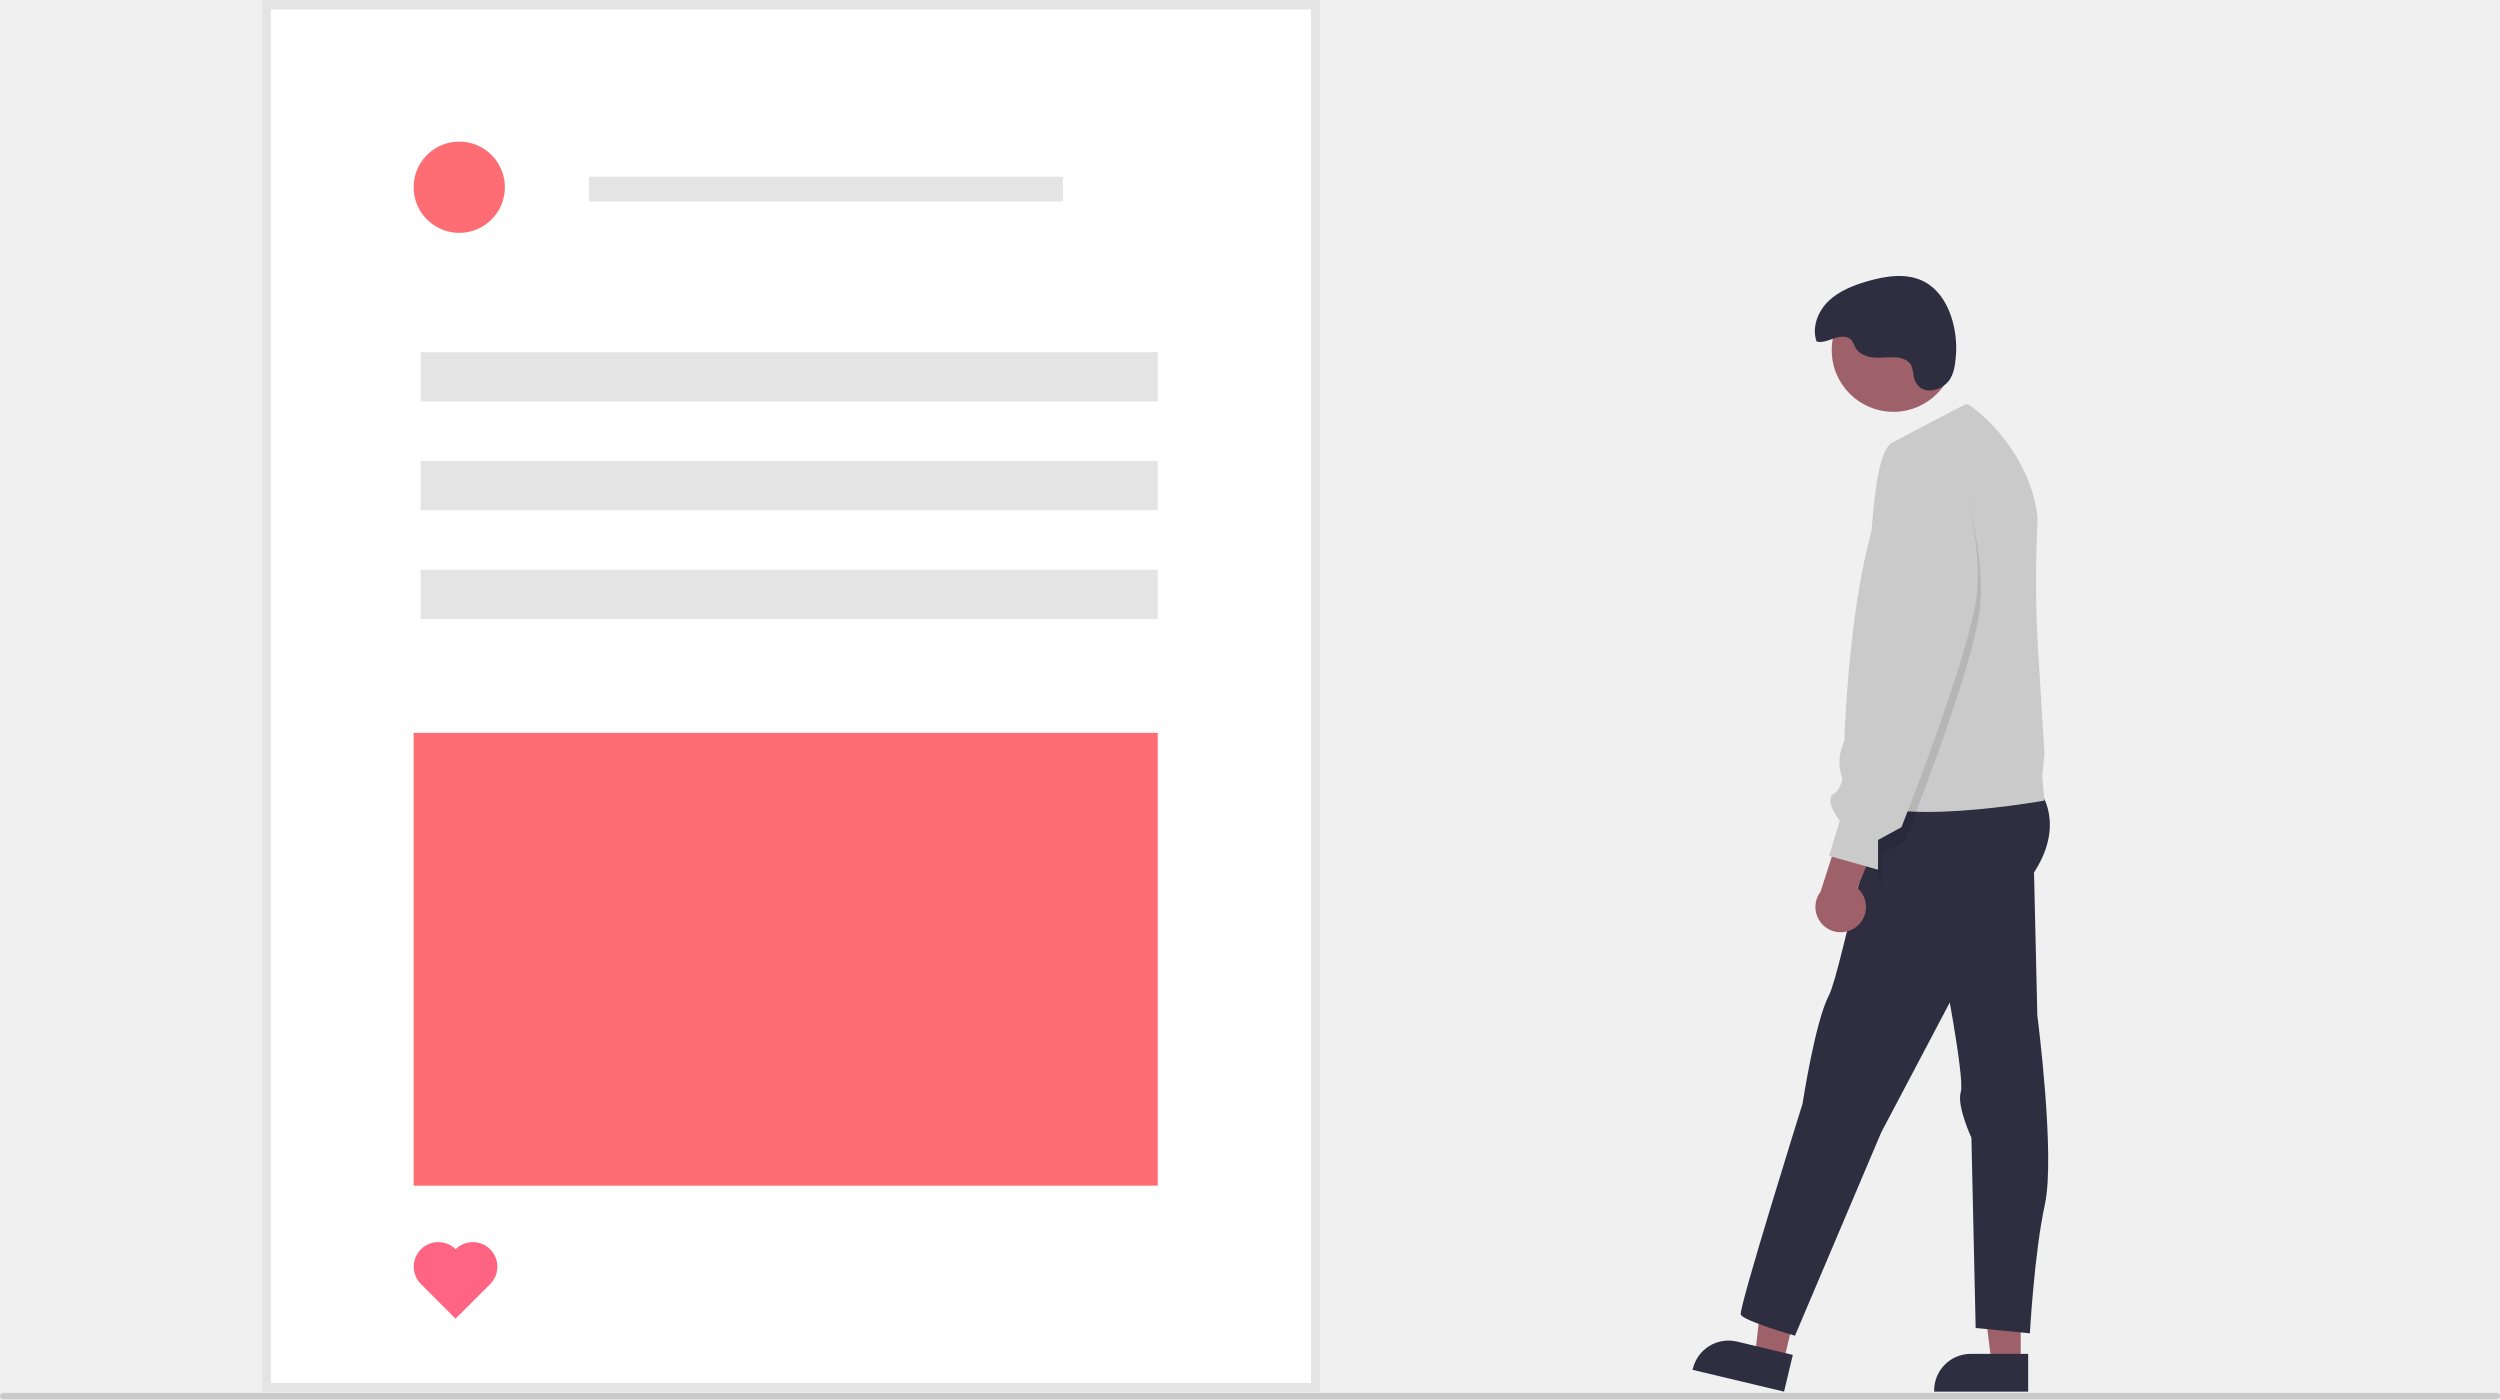
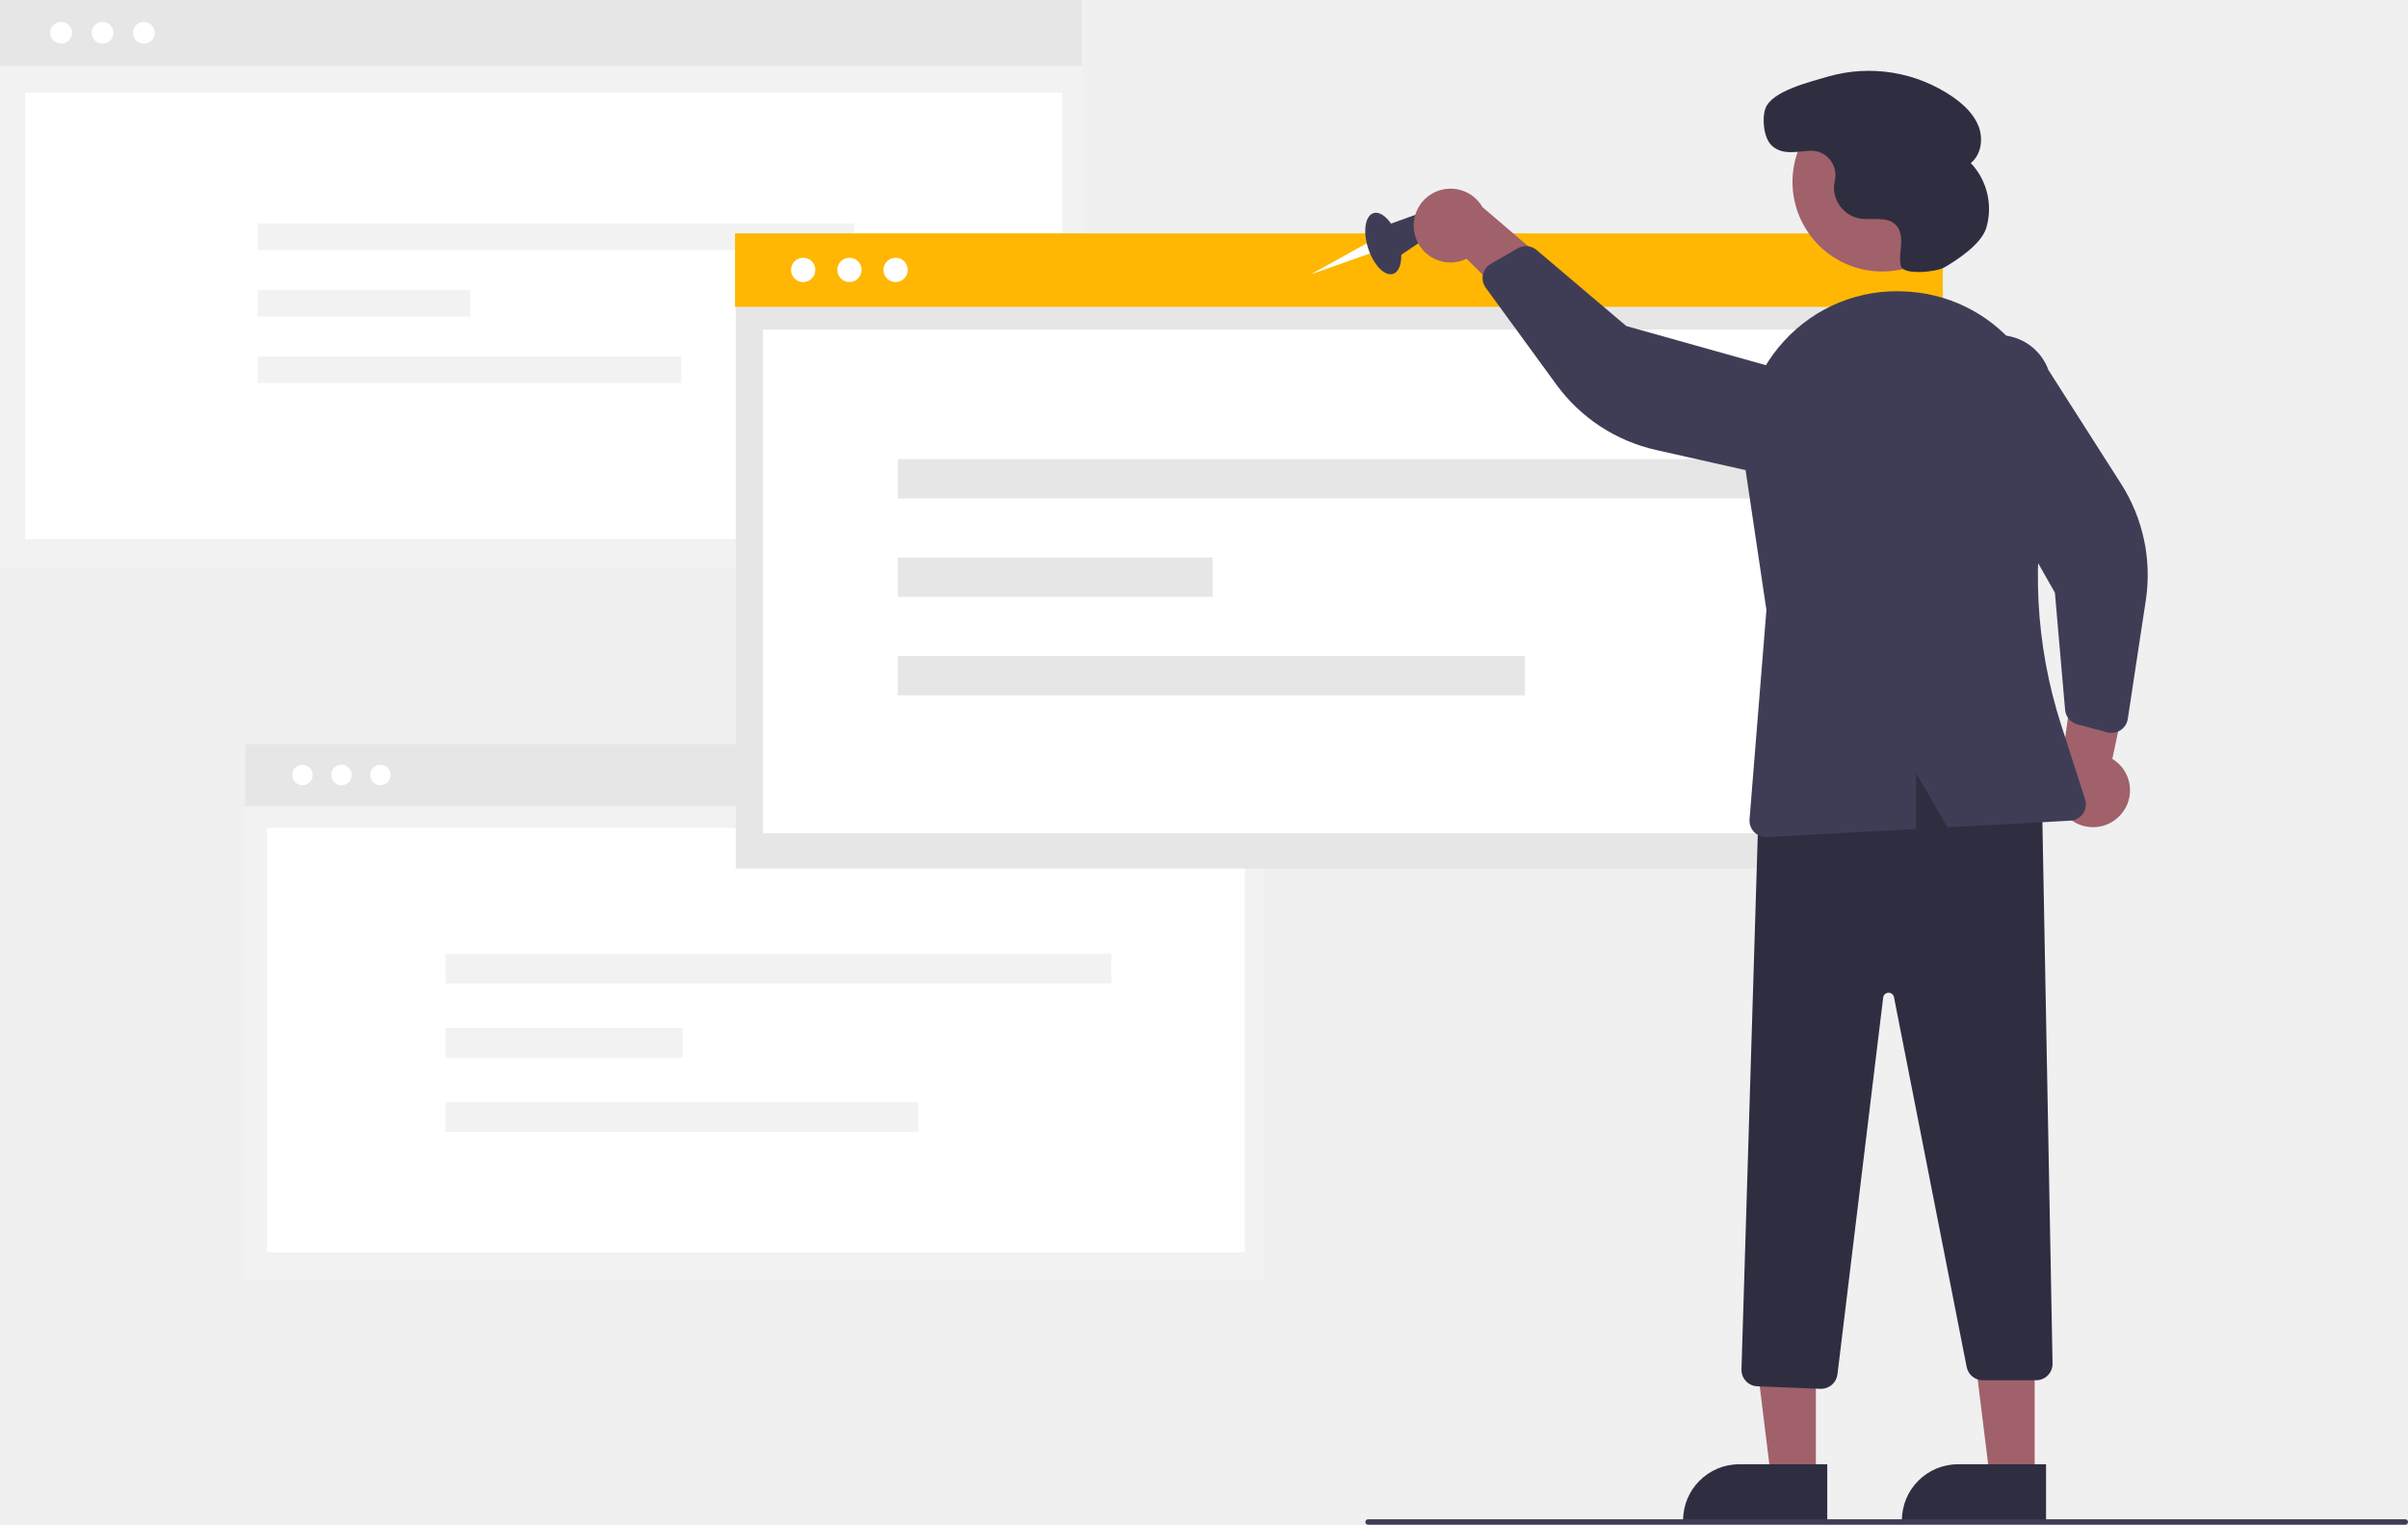
- <svg xmlns="http://www.w3.org/2000/svg" data-name="Layer 1" width="770" height="431" viewBox="0 0 770 431">
-   <polygon points="622.385 419.921 613.405 419.92 609.133 385.282 622.387 385.282 622.385 419.921" fill="#9e616a" />
-   <path d="M839.675,663.126l-28.956-.001v-.366a11.271,11.271,0,0,1,11.271-11.27h.001l17.686.001Z" transform="translate(-215 -234.5)" fill="#2f2e41" />
-   <polygon points="549.281 419.627 540.546 417.543 544.427 382.858 557.319 385.934 549.281 419.627" fill="#9e616a" />
-   <path d="M764.489,663.126l-28.166-6.719.085-.356a11.271,11.271,0,0,1,13.578-8.348l.001 0,17.203,4.104Z" transform="translate(-215 -234.5)" fill="#2f2e41" />
-   <circle cx="583.166" cy="107.852" r="18.994" fill="#9e616a" />
-   <path d="M843.027,477.815s8.842,10.48-2.292,26.527-21.421,31.767-21.421,31.767l-24.889,47.159L767.851,645.899s-16.047-4.585-16.702-6.55,19.041-64.925,19.041-64.925,3.827-25.106,8.085-33.293,14.938-70.756,25.09-71.411S843.027,477.815,843.027,477.815Z" transform="translate(-215 -234.5)" fill="#2f2e41" />
-   <path d="M841.322,496.482l1.176,50.761s5.599,43.158,2.325,58.223-4.617,39.697-4.617,39.697l-16.702-1.637-1.31-58.621s-4.585-9.825-3.275-14.082-5.567-39.299-5.567-39.299Z" transform="translate(-215 -234.5)" fill="#2f2e41" />
-   <path d="M785.911,479.453c9.824,10.477,58.752,1.634,58.752,1.634l-.652-7.532.684-6.873-1.964-32.096a362.021,362.021,0,0,1-.204-38.63,20.655,20.655,0,0,0-.254-4.212c-3.376-20.536-20.731-33.119-21.65-32.808-.462.152-5.384,2.717-10.521,5.416-5.897,3.098-12.073,6.372-12.073,6.372-7.861,2.952-6.55,50.111-9.172,54.368s0,18.99,0,18.99l-2.945,14.081S776.086,468.976,785.911,479.453Z" transform="translate(-215 -234.5)" fill="#cacaca" />
-   <path d="M817.651,375.487s9.17,27.509,7.205,46.176-23.252,72.048-23.252,72.048l-7.205,3.93v9.17l-5.067-13.726,13.936-29.138S785.884,363.37,817.651,375.487Z" transform="translate(-215 -234.5)" opacity="0.1" style="isolation:isolate" />
-   <path d="M804.42,350.432a12.776,12.776,0,0,0-.768-3.453c-.834-1.569-2.749-2.226-4.519-2.38-2.26-.197-4.537.195-6.8.04s-4.681-1.017-5.807-2.986a13.698,13.698,0,0,0-1.267-2.391c-1.241-1.417-3.501-1.197-5.284-.59s-3.642,1.494-5.464,1.019c-1.532-4.287.354-9.232,3.618-12.407s7.665-4.883,12.036-6.156c5.765-1.679,12.254-2.672,17.555.15,7.687,4.091,10.399,14.92,9.69,22.991-.268,3.051-.707,6.506-3.173,8.566C810.622,355.853,805.511,355.594,804.42,350.432Z" transform="translate(-215 -234.5)" fill="#2f2e41" />
-   <path d="M786.837,519.888a7.739,7.739,0,0,0,.249-11.865l10.307-25.499-14.011,2.823-7.64,23.782a7.781,7.781,0,0,0,11.094,10.759Z" transform="translate(-215 -234.5)" fill="#9e616a" />
-   <path d="M816.693,371.053s9.17,27.509,7.205,46.176-23.252,72.048-23.252,72.048l-7.205,3.93v9.17l-15.065-4.257,3.275-10.807s-5.24-6.55-1.637-8.515,2.947-12.772,2.947-12.772S784.927,358.936,816.693,371.053Z" transform="translate(-215 -234.5)" fill="#cacaca" />
-   <path d="M621.684,663.35H295.537V234.5H621.684Z" transform="translate(-215 -234.5)" fill="#fff" />
-   <path d="M621.684,663.35H295.537V234.5H621.684ZM298.441,660.446H618.781V237.403H298.441Z" transform="translate(-215 -234.5)" fill="#e4e4e4" />
-   <rect x="129.557" y="108.479" width="227.027" height="15.135" fill="#e4e4e4" />
-   <rect x="181.449" y="54.425" width="145.946" height="7.568" fill="#e4e4e4" />
-   <rect x="129.557" y="141.992" width="227.027" height="15.135" fill="#e4e4e4" />
-   <rect x="129.557" y="175.506" width="227.027" height="15.135" fill="#e4e4e4" />
-   <circle cx="141.449" cy="57.668" r="14.054" fill="#fe6d74" />
-   <rect x="127.394" y="225.722" width="229.19" height="139.46" fill="#fe6d74" />
-   <path d="M355.318,619.25a7.568,7.568,0,0,0-10.713,10.692l10.692,10.713,10.713-10.692a7.568,7.568,0,0,0-10.692-10.713Z" transform="translate(-215 -234.5)" fill="#ff6582" />
-   <path d="M984,665.5H216a1,1,0,0,1,0-2H984a1,1,0,0,1,0,2Z" transform="translate(-215 -234.5)" fill="#cacaca" />
+ <svg xmlns="http://www.w3.org/2000/svg" data-name="Layer 1" width="884.549" height="560" viewBox="0 0 884.549 560">
+   <rect id="e95f2213-9bcc-4eb0-8355-05af38a3eafb" data-name="Rectangle 246" x="0.243" y="0.323" width="397.426" height="208.677" fill="#f2f2f2" />
+   <rect id="b36aff44-79c8-4945-b2be-fafe94103ec8" data-name="Rectangle 264" width="397.426" height="24.191" fill="#e6e6e6" />
+   <rect id="e8d246b5-3278-4a22-b53c-870d78135d7d" data-name="Rectangle 247" x="9.23" y="34" width="381" height="164" fill="#fff" />
+   <circle id="af47f094-7758-4c77-9c4d-96df8007094d" data-name="Ellipse 194" cx="37.661" cy="12.034" r="4.002" fill="#fff" />
+   <circle id="a9e4940e-a814-4d65-8cf9-dbeaebbe294d" data-name="Ellipse 195" cx="52.851" cy="12.034" r="4.002" fill="#fff" />
+   <circle id="a19a9b15-8247-4a07-9472-be354b993276" data-name="Ellipse 246" cx="22.431" cy="12.034" r="4.002" fill="#fff" />
+   <g id="e40d22fe-578f-4c94-aa61-62d9a8853a42" data-name="Group 31">
+     <rect id="fc650e0a-90d3-4f46-9c22-349406f6a431" data-name="Rectangle 250" x="94.666" y="82.06" width="219.087" height="9.764" fill="#f2f2f2" />
+     <rect id="a9c22b9d-d16d-4876-9a73-2e204591d63b" data-name="Rectangle 251" x="94.666" y="106.47" width="78.115" height="9.764" fill="#f2f2f2" />
+     <rect id="a9cac377-a398-4b66-a887-af8e1ff2458e" data-name="Rectangle 252" x="94.666" y="130.881" width="155.62" height="9.764" fill="#f2f2f2" />
+   </g>
+   <rect id="ae236caa-6983-426a-9b06-907acb2b0100" data-name="Rectangle 246" x="90.228" y="273.622" width="374.002" height="196.378" fill="#f2f2f2" />
+   <rect id="a3b9e66a-d826-4708-839f-4ee527686343" data-name="Rectangle 264" x="90" y="273.318" width="374.002" height="22.766" fill="#e6e6e6" />
+   <rect id="aab7f417-816b-4c9c-990d-381bde365131" data-name="Rectangle 247" x="98.115" y="304" width="359.116" height="156" fill="#fff" />
+   <circle id="f8f639d0-e29b-4d5a-b588-284205311750" data-name="Ellipse 194" cx="125.441" cy="284.643" r="3.766" fill="#fff" />
+   <circle id="b51d82ba-e700-447e-8693-718cbf9a6186" data-name="Ellipse 195" cx="139.736" cy="284.643" r="3.766" fill="#fff" />
+   <circle id="adf412b1-46d6-41c6-a8e7-cb0dafcb21cb" data-name="Ellipse 246" cx="111.109" cy="284.643" r="3.766" fill="#fff" />
+   <rect id="bb724a05-1311-47ea-a197-dba61202444a" data-name="Rectangle 246" x="270.271" y="86.062" width="443.631" height="232.938" fill="#e6e6e6" />
+   <rect id="b7251c64-c1f0-4c9d-92b0-874b7a83a8e9" data-name="Rectangle 264" x="270" y="85.702" width="443.631" height="27.004" fill="#ffb703" />
+   <rect id="ab817a57-2f27-4757-8aa6-60cd0ec7b964" data-name="Rectangle 247" x="280.23" y="121" width="423" height="185" fill="#fff" />
+   <circle id="a7798ced-ee1a-4794-8024-1e89386a0136" data-name="Ellipse 194" cx="312.039" cy="99.135" r="4.467" fill="#fff" />
+   <circle id="a86efddc-376d-49bc-bb2f-084d39c183b3" data-name="Ellipse 195" cx="328.995" cy="99.135" r="4.467" fill="#fff" />
+   <circle id="be9ec433-53e3-4401-a112-00f5748904d3" data-name="Ellipse 246" cx="295.039" cy="99.135" r="4.467" fill="#fff" />
+   <g id="e9ebe1f0-a35b-432b-8b90-74480dfb3bf9" data-name="Group 31">
+     <rect id="f96caaa1-6c15-4961-b53f-9d0c3661d201" data-name="Rectangle 250" x="329.785" y="168.636" width="324.331" height="14.455" fill="#e6e6e6" />
+     <rect id="b84ba293-ba99-4f02-8939-e0d4d3784a38" data-name="Rectangle 251" x="329.785" y="204.773" width="115.639" height="14.455" fill="#e6e6e6" />
+     <rect id="b3127a43-0306-472e-b694-e809c29e74cb" data-name="Rectangle 252" x="329.785" y="240.91" width="230.375" height="14.455" fill="#e6e6e6" />
+   </g>
+   <g id="b98a0618-17e9-4407-b210-398d3f3d6a2f" data-name="Group 31">
+     <rect id="f815513a-42d1-48f0-8051-0e3f5098eb8b" data-name="Rectangle 250" x="163.672" y="350.301" width="244.559" height="10.9" fill="#f2f2f2" />
+     <rect id="fd32ddd7-816d-43c9-8317-e96306581af5" data-name="Rectangle 251" x="163.672" y="377.55" width="87.196" height="10.9" fill="#f2f2f2" />
+     <rect id="eae90b12-7883-428a-9e47-6f1258f1f191" data-name="Rectangle 252" x="163.672" y="404.799" width="173.712" height="10.9" fill="#f2f2f2" />
+   </g>
+   <polygon points="502.342 89.215 481.491 100.766 503.728 92.924 502.342 89.215" fill="#fff" />
+   <ellipse cx="665.845" cy="259.435" rx="5.817" ry="11.72" transform="translate(-205.3023 48.38338) rotate(-17.99425)" fill="#3f3d56" />
+   <polygon points="509.46 82.667 523.29 77.675 526.23 85.817 512.845 94.858 509.46 82.667" fill="#3f3d56" />
+   <path d="M677.572,256.664a13.47,13.47,0,0,0,18.883,8.369l34.02,33.675L735.352,274.316l-33.054-28.239a13.543,13.543,0,0,0-24.726,10.587Z" transform="translate(-157.7254 -170)" fill="#a0616a" />
+   <path d="M936.828,469.128a13.47,13.47,0,0,0-3.165-20.411l9.946-46.824-23.158,9.08-5.895,43.072a13.543,13.543,0,0,0,22.271,15.082Z" transform="translate(-157.7254 -170)" fill="#a0616a" />
+   <polygon points="667.031 543.156 650.608 543.156 642.795 479.811 667.033 479.812 667.031 543.156" fill="#a0616a" />
+   <path d="M828.944,729.076l-52.953-.002v-.67A20.61,20.61,0,0,1,796.602,707.793h.001l32.342.001Z" transform="translate(-157.7254 -170)" fill="#2f2e41" />
+   <polygon points="747.403 543.156 730.981 543.156 723.168 479.811 747.406 479.812 747.403 543.156" fill="#a0616a" />
+   <path d="M909.317,729.076l-52.953-.002v-.67a20.61,20.61,0,0,1,20.611-20.611h.001l32.342.001Z" transform="translate(-157.7254 -170)" fill="#2f2e41" />
+   <path d="M826.467,680.08l-23.247-.93a6.047,6.047,0,0,1-5.784-6.207l6.55-214.835.428-.154c40.744-14.739,74.45-13.624,103.046,3.402l.32.191,3.923,209.24a6.027,6.027,0,0,1-6.027,6.142H886.072a6.041,6.041,0,0,1-5.915-4.865L853.453,536.222a2.009,2.009,0,0,0-3.966.147L832.692,674.783a6.062,6.062,0,0,1-5.987,5.301C826.626,680.084,826.546,680.083,826.467,680.08Z" transform="translate(-157.7254 -170)" fill="#2f2e41" />
+   <circle cx="849.083" cy="236.804" r="32.901" transform="translate(-167.2585 266.2945) rotate(-28.66347)" fill="#a0616a" />
+   <path d="M702.908,269.531A6.035,6.035,0,0,1,705.351,266.89l9.922-5.697a6.048,6.048,0,0,1,6.898.629l32.967,27.928,75.772,21.244a19.419,19.419,0,1,1-16.514,35.151l-48.402-10.896a62.119,62.119,0,0,1-36.554-23.999l-25.957-35.579a6.035,6.035,0,0,1-1.026-4.807A5.967,5.967,0,0,1,702.908,269.531Z" transform="translate(-157.7254 -170)" fill="#3f3d56" />
+   <path d="M935.423,438.814a6.035,6.035,0,0,1-3.594.155l-11.057-2.94a6.048,6.048,0,0,1-4.456-5.303l-3.746-43.044-38.849-68.436a19.419,19.419,0,1,1,36.477-13.334l26.699,41.817a62.119,62.119,0,0,1,9.06,42.78l-6.618,43.541a6.035,6.035,0,0,1-2.656,4.136A5.968,5.968,0,0,1,935.423,438.814Z" transform="translate(-157.7254 -170)" fill="#3f3d56" />
+   <path d="M813.097,295.231a56.023,56.023,0,0,1,44.924-18.164q.825.051,1.644.115h.001a55.905,55.905,0,0,1,40.4,22.299,56.746,56.746,0,0,1,10.08,45.738,177.303,177.303,0,0,0,4.684,90.923l8.826,27.406a6.026,6.026,0,0,1-5.414,7.866l-45.123,2.426-11.547-19.945v20.566l-54.842,2.948c-.109.007-.218.009-.326.009a6.028,6.028,0,0,1-6.006-6.512l6.199-76.866-7.775-52.206A56.38,56.38,0,0,1,813.097,295.231Z" transform="translate(-157.7254 -170)" fill="#3f3d56" />
+   <path d="M871.949,268.212c-3.046,1.753-15.087,2.915-15.944-.493l-.018-.075c-.597-2.497-.101-5.105.07-7.666s-.079-5.376-1.824-7.259c-3.252-3.511-9.039-1.65-13.742-2.538A11.606,11.606,0,0,1,831.462,237.786c.067-.532.172-1.066.29-1.598a8.939,8.939,0,0,0-9.279-10.825c-4.753.272-9.883,1.712-13.815-1.809-3.041-2.722-3.783-9.809-2.447-13.665,2.245-6.481,16.629-9.874,22.909-11.739a54.413,54.413,0,0,1,46.121,7.568c3.967,2.796,7.671,6.309,9.362,10.858s.875,10.288-2.937,13.291a24.557,24.557,0,0,1,5.688,23.853C885.47,259.786,876.483,265.603,871.949,268.212Z" transform="translate(-157.7254 -170)" fill="#2f2e41" />
+   <path d="M1041.275,730h-381a1,1,0,0,1,0-2h381a1,1,0,0,1,0,2Z" transform="translate(-157.7254 -170)" fill="#3f3d56" />
</svg>
